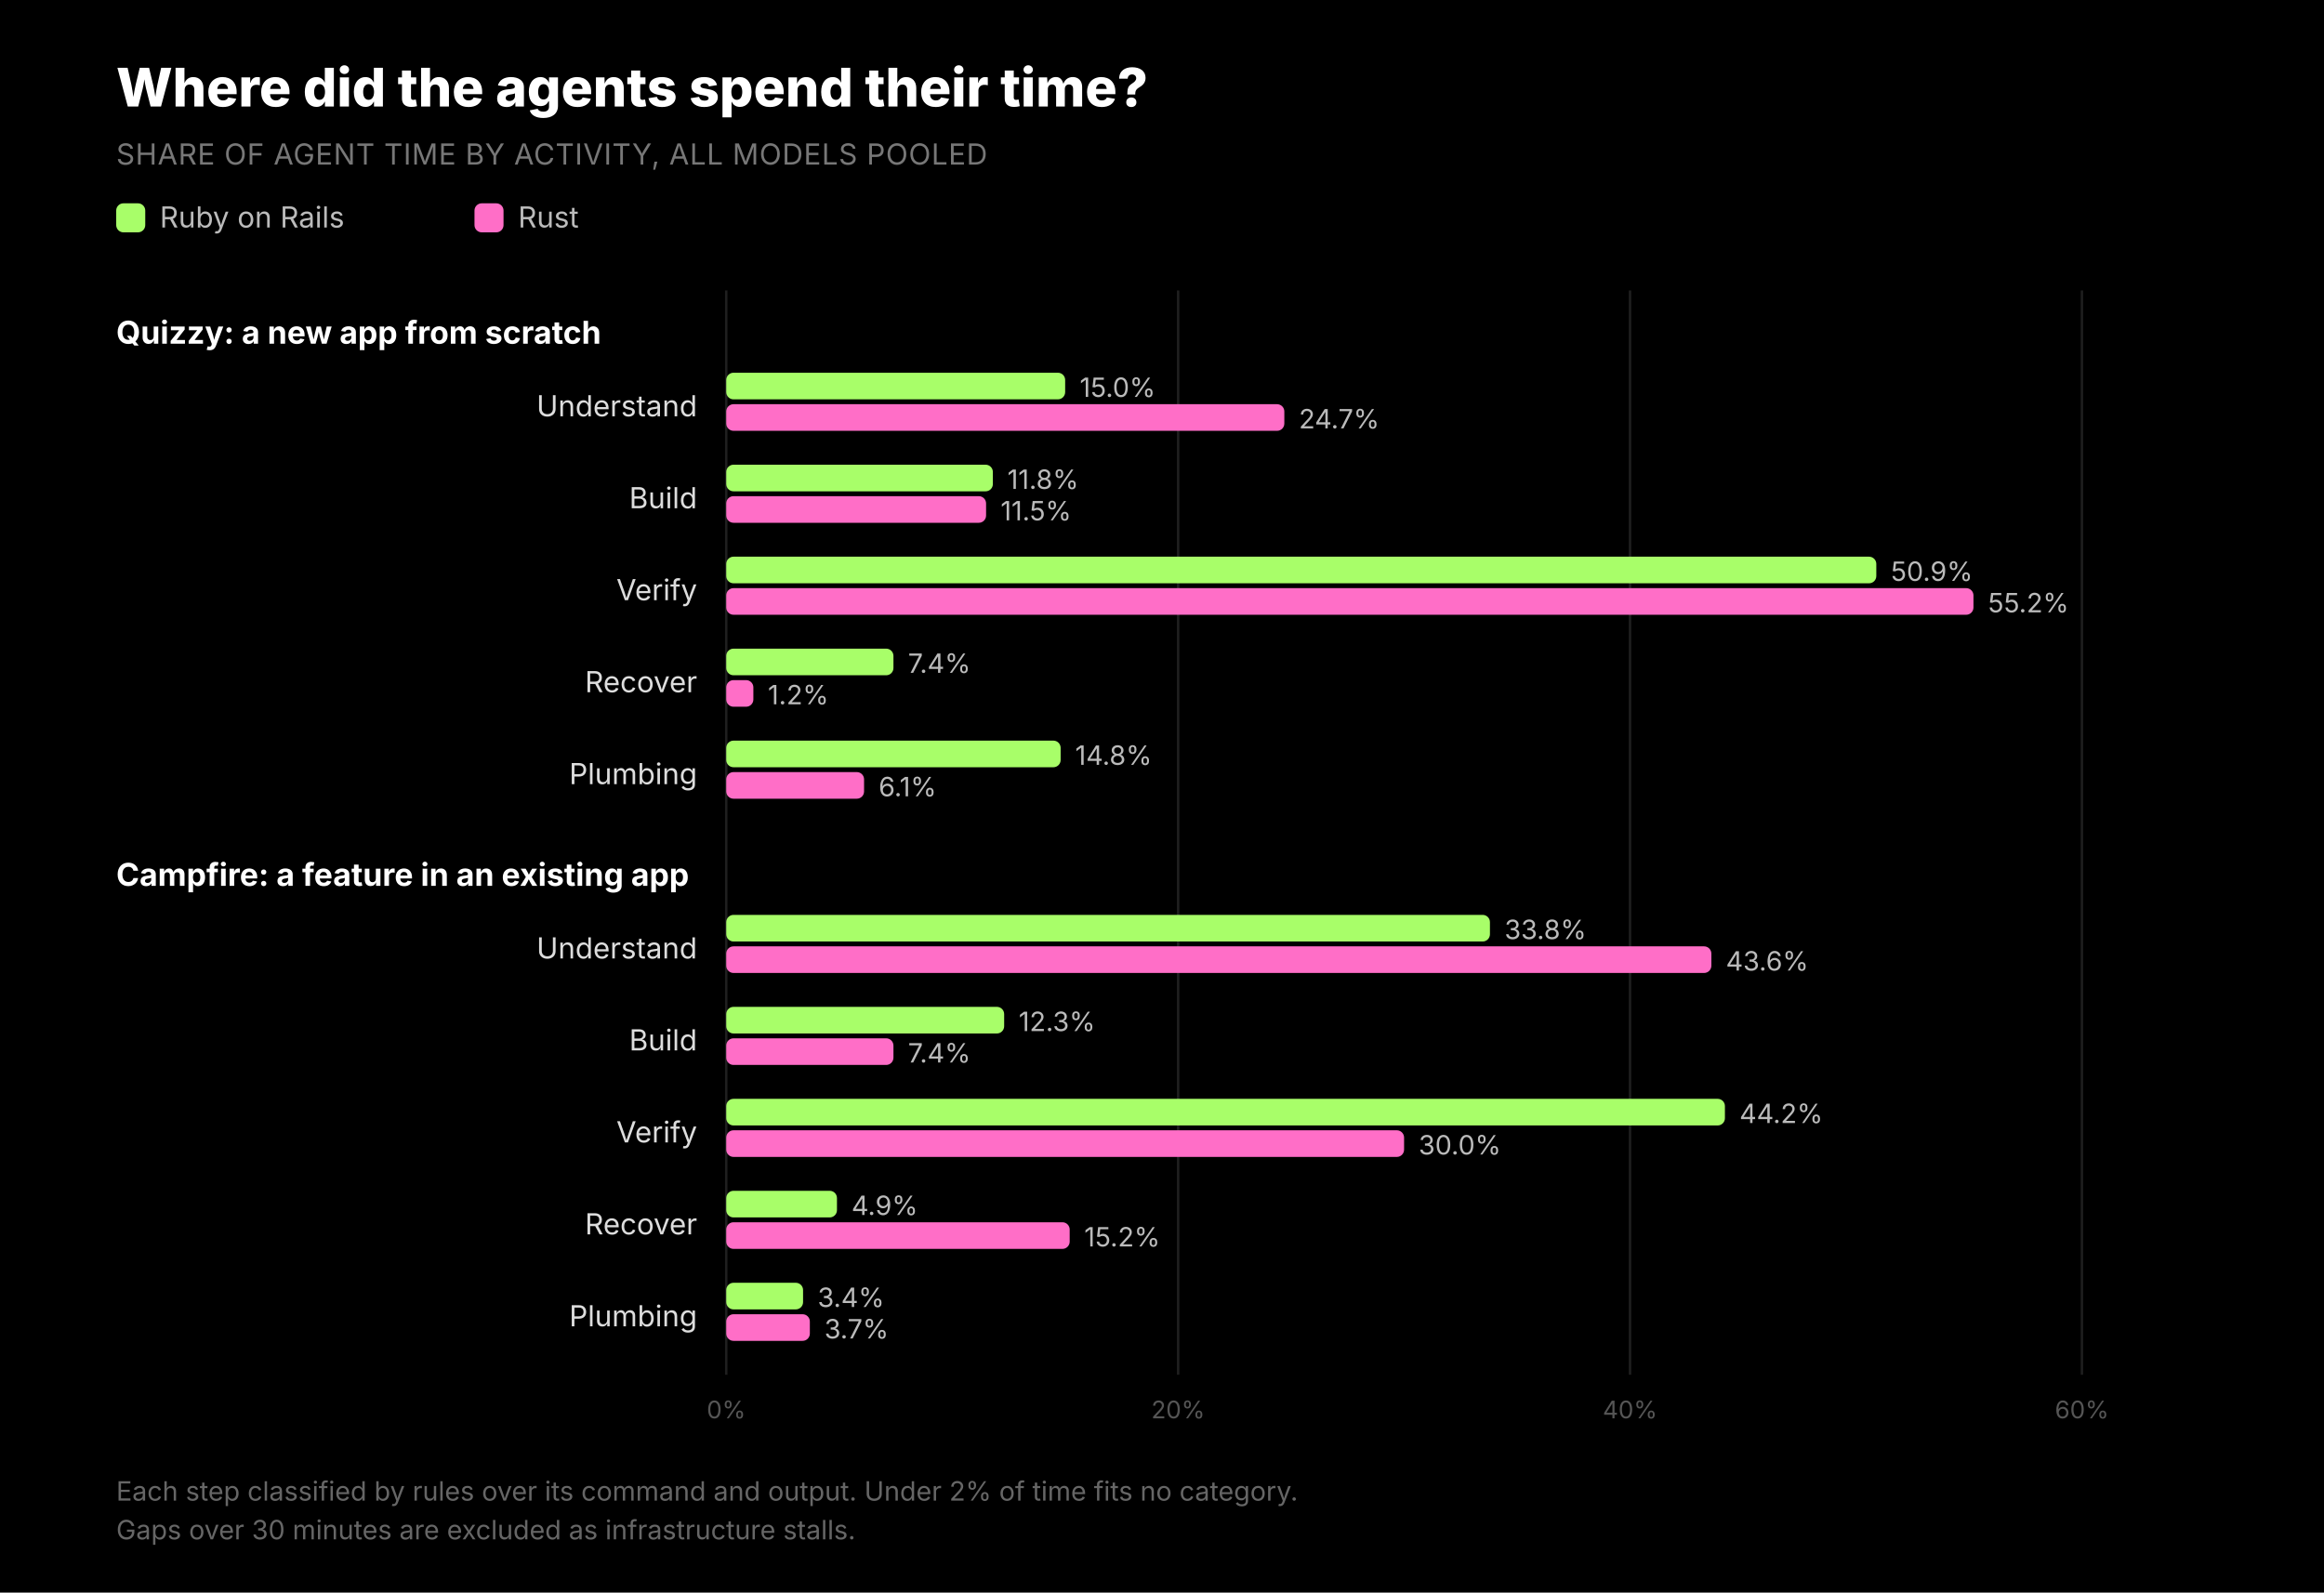
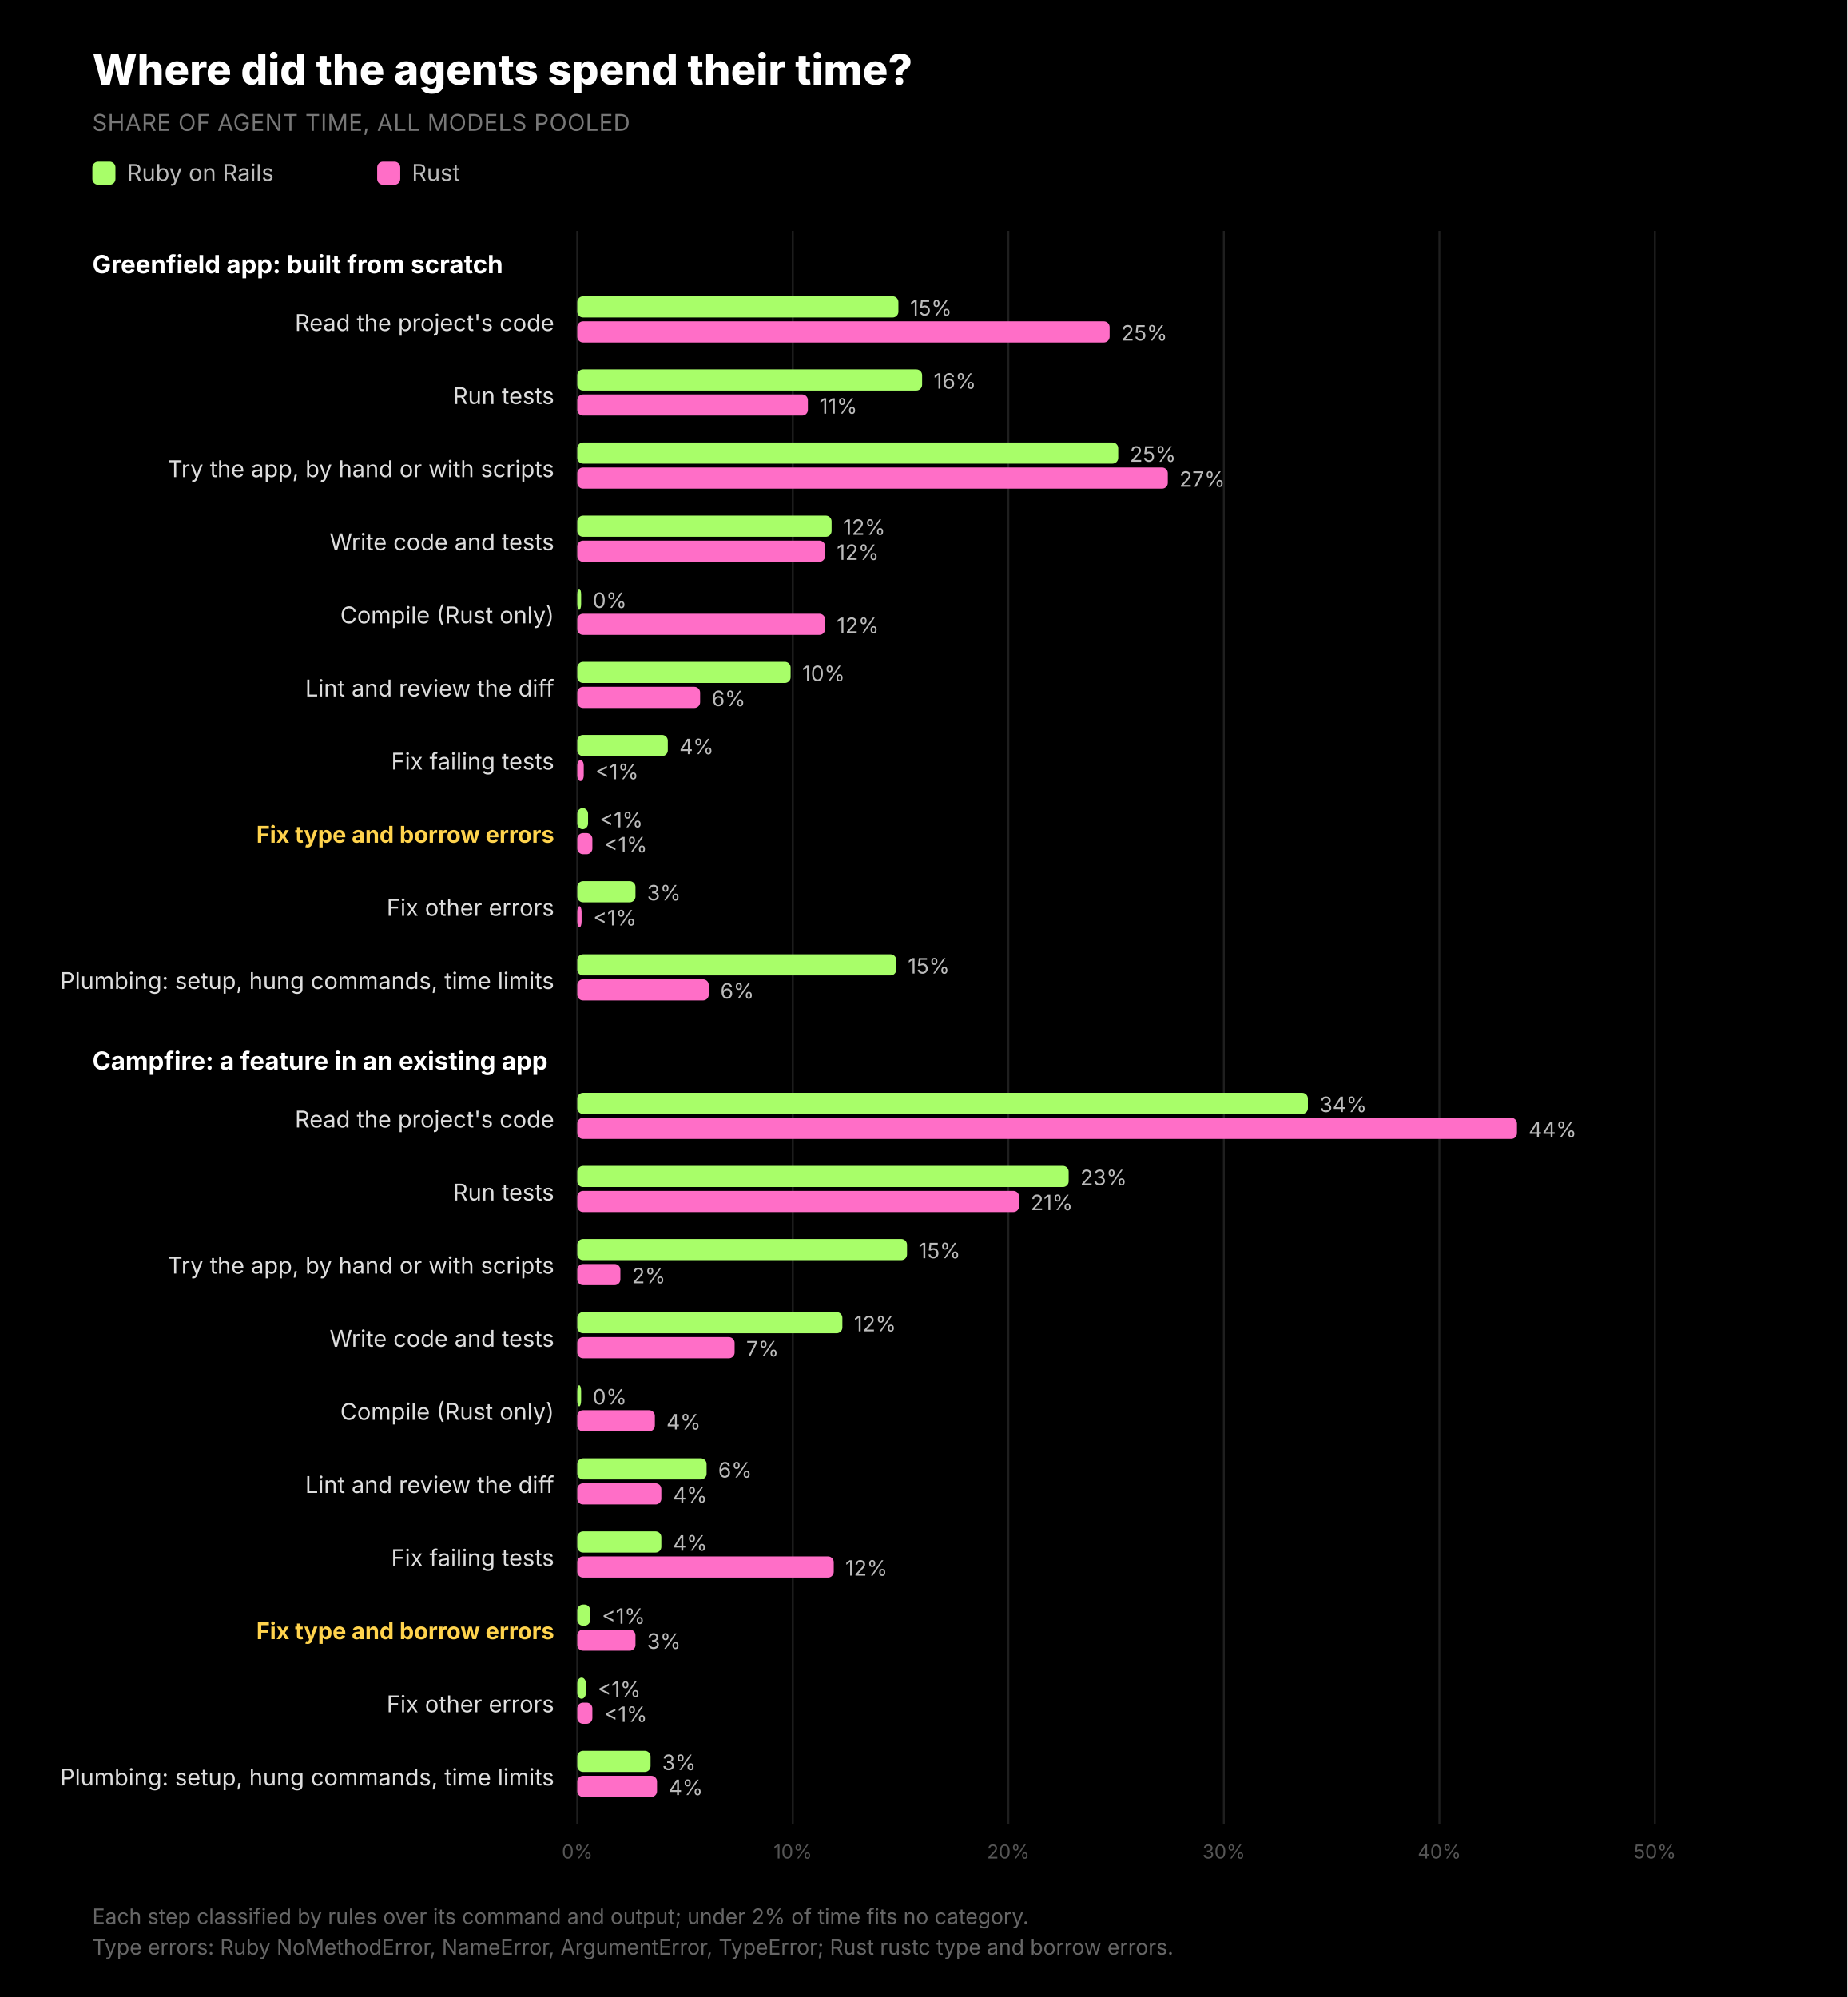
- <svg xmlns="http://www.w3.org/2000/svg" viewBox="0 0 960 658" font-family="'Martian Grotesk', 'Inter', Arial, sans-serif">
-   <rect width="960" height="658" fill="#000000" />
+ <svg xmlns="http://www.w3.org/2000/svg" viewBox="0 0 960 1038" font-family="'Martian Grotesk', 'Inter', Arial, sans-serif">
+   <rect width="960" height="1038" fill="#000000" />
  <text x="48" y="44" fill="#ffffff" font-size="22" font-weight="800" font-stretch="125%">Where did the agents spend their time?</text>
-   <text x="48" y="68" fill="#777777" font-size="12" font-stretch="75%" letter-spacing="0.02em">SHARE OF AGENT TIME BY ACTIVITY, ALL MODELS POOLED</text>
+   <text x="48" y="68" fill="#777777" font-size="12" font-stretch="75%" letter-spacing="0.02em">SHARE OF AGENT TIME, ALL MODELS POOLED</text>
  <rect x="48" y="84" width="12" height="12" rx="3" fill="#a8fe69" />
  <text x="66" y="94" fill="#bbbbbb" font-size="12" font-stretch="75%">Ruby on Rails</text>
  <rect x="196" y="84" width="12" height="12" rx="3" fill="#ff6ec7" />
  <text x="214" y="94" fill="#bbbbbb" font-size="12" font-stretch="75%">Rust</text>
-   <line x1="300.0" y1="120" x2="300.0" y2="568" stroke="#1f1f1f" stroke-width="1" />
-   <text x="300.0" y="586" fill="#555555" font-size="10" text-anchor="middle" font-stretch="75%">0%</text>
-   <line x1="486.667" y1="120" x2="486.667" y2="568" stroke="#1f1f1f" stroke-width="1" />
-   <text x="486.667" y="586" fill="#555555" font-size="10" text-anchor="middle" font-stretch="75%">20%</text>
-   <line x1="673.333" y1="120" x2="673.333" y2="568" stroke="#1f1f1f" stroke-width="1" />
-   <text x="673.333" y="586" fill="#555555" font-size="10" text-anchor="middle" font-stretch="75%">40%</text>
-   <line x1="860.0" y1="120" x2="860.0" y2="568" stroke="#1f1f1f" stroke-width="1" />
-   <text x="860.0" y="586" fill="#555555" font-size="10" text-anchor="middle" font-stretch="75%">60%</text>
-   <text x="48" y="142" fill="#ffffff" font-size="13" font-weight="700" font-stretch="100%">Quizzy: a new app from scratch</text>
-   <text x="288" y="172" fill="#dddddd" font-size="12" text-anchor="end" font-stretch="75%">Understand</text>
-   <rect x="300" y="154" width="140.0" height="11" rx="3" fill="#a8fe69" />
-   <text x="446.0" y="164" fill="#bbbbbb" font-size="11" font-stretch="75%">15.0%</text>
-   <rect x="300" y="167" width="230.533" height="11" rx="3" fill="#ff6ec7" />
-   <text x="536.533" y="177" fill="#bbbbbb" font-size="11" font-stretch="75%">24.7%</text>
-   <text x="288" y="210" fill="#dddddd" font-size="12" text-anchor="end" font-stretch="75%">Build</text>
-   <rect x="300" y="192" width="110.133" height="11" rx="3" fill="#a8fe69" />
-   <text x="416.133" y="202" fill="#bbbbbb" font-size="11" font-stretch="75%">11.8%</text>
-   <rect x="300" y="205" width="107.333" height="11" rx="3" fill="#ff6ec7" />
-   <text x="413.333" y="215" fill="#bbbbbb" font-size="11" font-stretch="75%">11.5%</text>
-   <text x="288" y="248" fill="#dddddd" font-size="12" text-anchor="end" font-stretch="75%">Verify</text>
-   <rect x="300" y="230" width="475.067" height="11" rx="3" fill="#a8fe69" />
-   <text x="781.067" y="240" fill="#bbbbbb" font-size="11" font-stretch="75%">50.9%</text>
-   <rect x="300" y="243" width="515.2" height="11" rx="3" fill="#ff6ec7" />
-   <text x="821.2" y="253" fill="#bbbbbb" font-size="11" font-stretch="75%">55.2%</text>
-   <text x="288" y="286" fill="#dddddd" font-size="12" text-anchor="end" font-stretch="75%">Recover</text>
-   <rect x="300" y="268" width="69.067" height="11" rx="3" fill="#a8fe69" />
-   <text x="375.067" y="278" fill="#bbbbbb" font-size="11" font-stretch="75%">7.4%</text>
-   <rect x="300" y="281" width="11.2" height="11" rx="3" fill="#ff6ec7" />
-   <text x="317.2" y="291" fill="#bbbbbb" font-size="11" font-stretch="75%">1.2%</text>
-   <text x="288" y="324" fill="#dddddd" font-size="12" text-anchor="end" font-stretch="75%">Plumbing</text>
-   <rect x="300" y="306" width="138.133" height="11" rx="3" fill="#a8fe69" />
-   <text x="444.133" y="316" fill="#bbbbbb" font-size="11" font-stretch="75%">14.8%</text>
-   <rect x="300" y="319" width="56.933" height="11" rx="3" fill="#ff6ec7" />
-   <text x="362.933" y="329" fill="#bbbbbb" font-size="11" font-stretch="75%">6.1%</text>
-   <text x="48" y="366" fill="#ffffff" font-size="13" font-weight="700" font-stretch="100%">Campfire: a feature in an existing app</text>
-   <text x="288" y="396" fill="#dddddd" font-size="12" text-anchor="end" font-stretch="75%">Understand</text>
-   <rect x="300" y="378" width="315.467" height="11" rx="3" fill="#a8fe69" />
-   <text x="621.467" y="388" fill="#bbbbbb" font-size="11" font-stretch="75%">33.8%</text>
-   <rect x="300" y="391" width="406.933" height="11" rx="3" fill="#ff6ec7" />
-   <text x="712.933" y="401" fill="#bbbbbb" font-size="11" font-stretch="75%">43.6%</text>
-   <text x="288" y="434" fill="#dddddd" font-size="12" text-anchor="end" font-stretch="75%">Build</text>
-   <rect x="300" y="416" width="114.8" height="11" rx="3" fill="#a8fe69" />
-   <text x="420.8" y="426" fill="#bbbbbb" font-size="11" font-stretch="75%">12.3%</text>
-   <rect x="300" y="429" width="69.067" height="11" rx="3" fill="#ff6ec7" />
-   <text x="375.067" y="439" fill="#bbbbbb" font-size="11" font-stretch="75%">7.4%</text>
-   <text x="288" y="472" fill="#dddddd" font-size="12" text-anchor="end" font-stretch="75%">Verify</text>
-   <rect x="300" y="454" width="412.533" height="11" rx="3" fill="#a8fe69" />
-   <text x="718.533" y="464" fill="#bbbbbb" font-size="11" font-stretch="75%">44.2%</text>
-   <rect x="300" y="467" width="280.0" height="11" rx="3" fill="#ff6ec7" />
-   <text x="586.0" y="477" fill="#bbbbbb" font-size="11" font-stretch="75%">30.0%</text>
-   <text x="288" y="510" fill="#dddddd" font-size="12" text-anchor="end" font-stretch="75%">Recover</text>
-   <rect x="300" y="492" width="45.733" height="11" rx="3" fill="#a8fe69" />
-   <text x="351.733" y="502" fill="#bbbbbb" font-size="11" font-stretch="75%">4.9%</text>
-   <rect x="300" y="505" width="141.867" height="11" rx="3" fill="#ff6ec7" />
-   <text x="447.867" y="515" fill="#bbbbbb" font-size="11" font-stretch="75%">15.2%</text>
-   <text x="288" y="548" fill="#dddddd" font-size="12" text-anchor="end" font-stretch="75%">Plumbing</text>
-   <rect x="300" y="530" width="31.733" height="11" rx="3" fill="#a8fe69" />
-   <text x="337.733" y="540" fill="#bbbbbb" font-size="11" font-stretch="75%">3.4%</text>
-   <rect x="300" y="543" width="34.533" height="11" rx="3" fill="#ff6ec7" />
-   <text x="340.533" y="553" fill="#bbbbbb" font-size="11" font-stretch="75%">3.7%</text>
-   <text x="48" y="620" fill="#666666" font-size="11" font-stretch="75%">Each step classified by rules over its command and output. Under 2% of time fits no category.</text>
-   <text x="48" y="636" fill="#666666" font-size="11" font-stretch="75%">Gaps over 30 minutes are excluded as infrastructure stalls.</text>
+   <line x1="300.0" y1="120" x2="300.0" y2="948" stroke="#1f1f1f" stroke-width="1" />
+   <text x="300.0" y="966" fill="#555555" font-size="10" text-anchor="middle" font-stretch="75%">0%</text>
+   <line x1="412.0" y1="120" x2="412.0" y2="948" stroke="#1f1f1f" stroke-width="1" />
+   <text x="412.0" y="966" fill="#555555" font-size="10" text-anchor="middle" font-stretch="75%">10%</text>
+   <line x1="524.0" y1="120" x2="524.0" y2="948" stroke="#1f1f1f" stroke-width="1" />
+   <text x="524.0" y="966" fill="#555555" font-size="10" text-anchor="middle" font-stretch="75%">20%</text>
+   <line x1="636.0" y1="120" x2="636.0" y2="948" stroke="#1f1f1f" stroke-width="1" />
+   <text x="636.0" y="966" fill="#555555" font-size="10" text-anchor="middle" font-stretch="75%">30%</text>
+   <line x1="748.0" y1="120" x2="748.0" y2="948" stroke="#1f1f1f" stroke-width="1" />
+   <text x="748.0" y="966" fill="#555555" font-size="10" text-anchor="middle" font-stretch="75%">40%</text>
+   <line x1="860.0" y1="120" x2="860.0" y2="948" stroke="#1f1f1f" stroke-width="1" />
+   <text x="860.0" y="966" fill="#555555" font-size="10" text-anchor="middle" font-stretch="75%">50%</text>
+   <text x="48" y="142" fill="#ffffff" font-size="13" font-weight="700" font-stretch="100%">Greenfield app: built from scratch</text>
+   <text x="288" y="172" fill="#dddddd" font-size="12" font-weight="400" text-anchor="end" font-stretch="75%">Read the project's code</text>
+   <rect x="300" y="154" width="166.88" height="11" rx="3" fill="#a8fe69" />
+   <text x="472.88" y="164" fill="#bbbbbb" font-size="11" font-stretch="75%">15%</text>
+   <rect x="300" y="167" width="276.64" height="11" rx="3" fill="#ff6ec7" />
+   <text x="582.64" y="177" fill="#bbbbbb" font-size="11" font-stretch="75%">25%</text>
+   <text x="288" y="210" fill="#dddddd" font-size="12" font-weight="400" text-anchor="end" font-stretch="75%">Run tests</text>
+   <rect x="300" y="192" width="179.2" height="11" rx="3" fill="#a8fe69" />
+   <text x="485.2" y="202" fill="#bbbbbb" font-size="11" font-stretch="75%">16%</text>
+   <rect x="300" y="205" width="119.84" height="11" rx="3" fill="#ff6ec7" />
+   <text x="425.84" y="215" fill="#bbbbbb" font-size="11" font-stretch="75%">11%</text>
+   <text x="288" y="248" fill="#dddddd" font-size="12" font-weight="400" text-anchor="end" font-stretch="75%">Try the app, by hand or with scripts</text>
+   <rect x="300" y="230" width="281.12" height="11" rx="3" fill="#a8fe69" />
+   <text x="587.12" y="240" fill="#bbbbbb" font-size="11" font-stretch="75%">25%</text>
+   <rect x="300" y="243" width="306.88" height="11" rx="3" fill="#ff6ec7" />
+   <text x="612.88" y="253" fill="#bbbbbb" font-size="11" font-stretch="75%">27%</text>
+   <text x="288" y="286" fill="#dddddd" font-size="12" font-weight="400" text-anchor="end" font-stretch="75%">Write code and tests</text>
+   <rect x="300" y="268" width="132.16" height="11" rx="3" fill="#a8fe69" />
+   <text x="438.16" y="278" fill="#bbbbbb" font-size="11" font-stretch="75%">12%</text>
+   <rect x="300" y="281" width="128.8" height="11" rx="3" fill="#ff6ec7" />
+   <text x="434.8" y="291" fill="#bbbbbb" font-size="11" font-stretch="75%">12%</text>
+   <text x="288" y="324" fill="#dddddd" font-size="12" font-weight="400" text-anchor="end" font-stretch="75%">Compile (Rust only)</text>
+   <rect x="300" y="306" width="2" height="11" rx="3" fill="#a8fe69" />
+   <text x="308" y="316" fill="#bbbbbb" font-size="11" font-stretch="75%">0%</text>
+   <rect x="300" y="319" width="128.8" height="11" rx="3" fill="#ff6ec7" />
+   <text x="434.8" y="329" fill="#bbbbbb" font-size="11" font-stretch="75%">12%</text>
+   <text x="288" y="362" fill="#dddddd" font-size="12" font-weight="400" text-anchor="end" font-stretch="75%">Lint and review the diff</text>
+   <rect x="300" y="344" width="110.88" height="11" rx="3" fill="#a8fe69" />
+   <text x="416.88" y="354" fill="#bbbbbb" font-size="11" font-stretch="75%">10%</text>
+   <rect x="300" y="357" width="63.84" height="11" rx="3" fill="#ff6ec7" />
+   <text x="369.84" y="367" fill="#bbbbbb" font-size="11" font-stretch="75%">6%</text>
+   <text x="288" y="400" fill="#dddddd" font-size="12" font-weight="400" text-anchor="end" font-stretch="75%">Fix failing tests</text>
+   <rect x="300" y="382" width="47.04" height="11" rx="3" fill="#a8fe69" />
+   <text x="353.04" y="392" fill="#bbbbbb" font-size="11" font-stretch="75%">4%</text>
+   <rect x="300" y="395" width="3.36" height="11" rx="3" fill="#ff6ec7" />
+   <text x="309.36" y="405" fill="#bbbbbb" font-size="11" font-stretch="75%">&lt;1%</text>
+   <text x="288" y="438" fill="#ffd34d" font-size="12" font-weight="700" text-anchor="end" font-stretch="75%">Fix type and borrow errors</text>
+   <rect x="300" y="420" width="5.6" height="11" rx="3" fill="#a8fe69" />
+   <text x="311.6" y="430" fill="#bbbbbb" font-size="11" font-stretch="75%">&lt;1%</text>
+   <rect x="300" y="433" width="7.84" height="11" rx="3" fill="#ff6ec7" />
+   <text x="313.84" y="443" fill="#bbbbbb" font-size="11" font-stretch="75%">&lt;1%</text>
+   <text x="288" y="476" fill="#dddddd" font-size="12" font-weight="400" text-anchor="end" font-stretch="75%">Fix other errors</text>
+   <rect x="300" y="458" width="30.24" height="11" rx="3" fill="#a8fe69" />
+   <text x="336.24" y="468" fill="#bbbbbb" font-size="11" font-stretch="75%">3%</text>
+   <rect x="300" y="471" width="2.24" height="11" rx="3" fill="#ff6ec7" />
+   <text x="308.24" y="481" fill="#bbbbbb" font-size="11" font-stretch="75%">&lt;1%</text>
+   <text x="288" y="514" fill="#dddddd" font-size="12" font-weight="400" text-anchor="end" font-stretch="75%">Plumbing: setup, hung commands, time limits</text>
+   <rect x="300" y="496" width="165.76" height="11" rx="3" fill="#a8fe69" />
+   <text x="471.76" y="506" fill="#bbbbbb" font-size="11" font-stretch="75%">15%</text>
+   <rect x="300" y="509" width="68.32" height="11" rx="3" fill="#ff6ec7" />
+   <text x="374.32" y="519" fill="#bbbbbb" font-size="11" font-stretch="75%">6%</text>
+   <text x="48" y="556" fill="#ffffff" font-size="13" font-weight="700" font-stretch="100%">Campfire: a feature in an existing app</text>
+   <text x="288" y="586" fill="#dddddd" font-size="12" font-weight="400" text-anchor="end" font-stretch="75%">Read the project's code</text>
+   <rect x="300" y="568" width="379.68" height="11" rx="3" fill="#a8fe69" />
+   <text x="685.68" y="578" fill="#bbbbbb" font-size="11" font-stretch="75%">34%</text>
+   <rect x="300" y="581" width="488.32" height="11" rx="3" fill="#ff6ec7" />
+   <text x="794.32" y="591" fill="#bbbbbb" font-size="11" font-stretch="75%">44%</text>
+   <text x="288" y="624" fill="#dddddd" font-size="12" font-weight="400" text-anchor="end" font-stretch="75%">Run tests</text>
+   <rect x="300" y="606" width="255.36" height="11" rx="3" fill="#a8fe69" />
+   <text x="561.36" y="616" fill="#bbbbbb" font-size="11" font-stretch="75%">23%</text>
+   <rect x="300" y="619" width="229.6" height="11" rx="3" fill="#ff6ec7" />
+   <text x="535.6" y="629" fill="#bbbbbb" font-size="11" font-stretch="75%">21%</text>
+   <text x="288" y="662" fill="#dddddd" font-size="12" font-weight="400" text-anchor="end" font-stretch="75%">Try the app, by hand or with scripts</text>
+   <rect x="300" y="644" width="171.36" height="11" rx="3" fill="#a8fe69" />
+   <text x="477.36" y="654" fill="#bbbbbb" font-size="11" font-stretch="75%">15%</text>
+   <rect x="300" y="657" width="22.4" height="11" rx="3" fill="#ff6ec7" />
+   <text x="328.4" y="667" fill="#bbbbbb" font-size="11" font-stretch="75%">2%</text>
+   <text x="288" y="700" fill="#dddddd" font-size="12" font-weight="400" text-anchor="end" font-stretch="75%">Write code and tests</text>
+   <rect x="300" y="682" width="137.76" height="11" rx="3" fill="#a8fe69" />
+   <text x="443.76" y="692" fill="#bbbbbb" font-size="11" font-stretch="75%">12%</text>
+   <rect x="300" y="695" width="81.76" height="11" rx="3" fill="#ff6ec7" />
+   <text x="387.76" y="705" fill="#bbbbbb" font-size="11" font-stretch="75%">7%</text>
+   <text x="288" y="738" fill="#dddddd" font-size="12" font-weight="400" text-anchor="end" font-stretch="75%">Compile (Rust only)</text>
+   <rect x="300" y="720" width="2" height="11" rx="3" fill="#a8fe69" />
+   <text x="308" y="730" fill="#bbbbbb" font-size="11" font-stretch="75%">0%</text>
+   <rect x="300" y="733" width="40.32" height="11" rx="3" fill="#ff6ec7" />
+   <text x="346.32" y="743" fill="#bbbbbb" font-size="11" font-stretch="75%">4%</text>
+   <text x="288" y="776" fill="#dddddd" font-size="12" font-weight="400" text-anchor="end" font-stretch="75%">Lint and review the diff</text>
+   <rect x="300" y="758" width="67.2" height="11" rx="3" fill="#a8fe69" />
+   <text x="373.2" y="768" fill="#bbbbbb" font-size="11" font-stretch="75%">6%</text>
+   <rect x="300" y="771" width="43.68" height="11" rx="3" fill="#ff6ec7" />
+   <text x="349.68" y="781" fill="#bbbbbb" font-size="11" font-stretch="75%">4%</text>
+   <text x="288" y="814" fill="#dddddd" font-size="12" font-weight="400" text-anchor="end" font-stretch="75%">Fix failing tests</text>
+   <rect x="300" y="796" width="43.68" height="11" rx="3" fill="#a8fe69" />
+   <text x="349.68" y="806" fill="#bbbbbb" font-size="11" font-stretch="75%">4%</text>
+   <rect x="300" y="809" width="133.28" height="11" rx="3" fill="#ff6ec7" />
+   <text x="439.28" y="819" fill="#bbbbbb" font-size="11" font-stretch="75%">12%</text>
+   <text x="288" y="852" fill="#ffd34d" font-size="12" font-weight="700" text-anchor="end" font-stretch="75%">Fix type and borrow errors</text>
+   <rect x="300" y="834" width="6.72" height="11" rx="3" fill="#a8fe69" />
+   <text x="312.72" y="844" fill="#bbbbbb" font-size="11" font-stretch="75%">&lt;1%</text>
+   <rect x="300" y="847" width="30.24" height="11" rx="3" fill="#ff6ec7" />
+   <text x="336.24" y="857" fill="#bbbbbb" font-size="11" font-stretch="75%">3%</text>
+   <text x="288" y="890" fill="#dddddd" font-size="12" font-weight="400" text-anchor="end" font-stretch="75%">Fix other errors</text>
+   <rect x="300" y="872" width="4.48" height="11" rx="3" fill="#a8fe69" />
+   <text x="310.48" y="882" fill="#bbbbbb" font-size="11" font-stretch="75%">&lt;1%</text>
+   <rect x="300" y="885" width="7.84" height="11" rx="3" fill="#ff6ec7" />
+   <text x="313.84" y="895" fill="#bbbbbb" font-size="11" font-stretch="75%">&lt;1%</text>
+   <text x="288" y="928" fill="#dddddd" font-size="12" font-weight="400" text-anchor="end" font-stretch="75%">Plumbing: setup, hung commands, time limits</text>
+   <rect x="300" y="910" width="38.08" height="11" rx="3" fill="#a8fe69" />
+   <text x="344.08" y="920" fill="#bbbbbb" font-size="11" font-stretch="75%">3%</text>
+   <rect x="300" y="923" width="41.44" height="11" rx="3" fill="#ff6ec7" />
+   <text x="347.44" y="933" fill="#bbbbbb" font-size="11" font-stretch="75%">4%</text>
+   <text x="48" y="1000" fill="#666666" font-size="11" font-stretch="75%">Each step classified by rules over its command and output; under 2% of time fits no category.</text>
+   <text x="48" y="1016" fill="#666666" font-size="11" font-stretch="75%">Type errors: Ruby NoMethodError, NameError, ArgumentError, TypeError; Rust rustc type and borrow errors.</text>
</svg>
